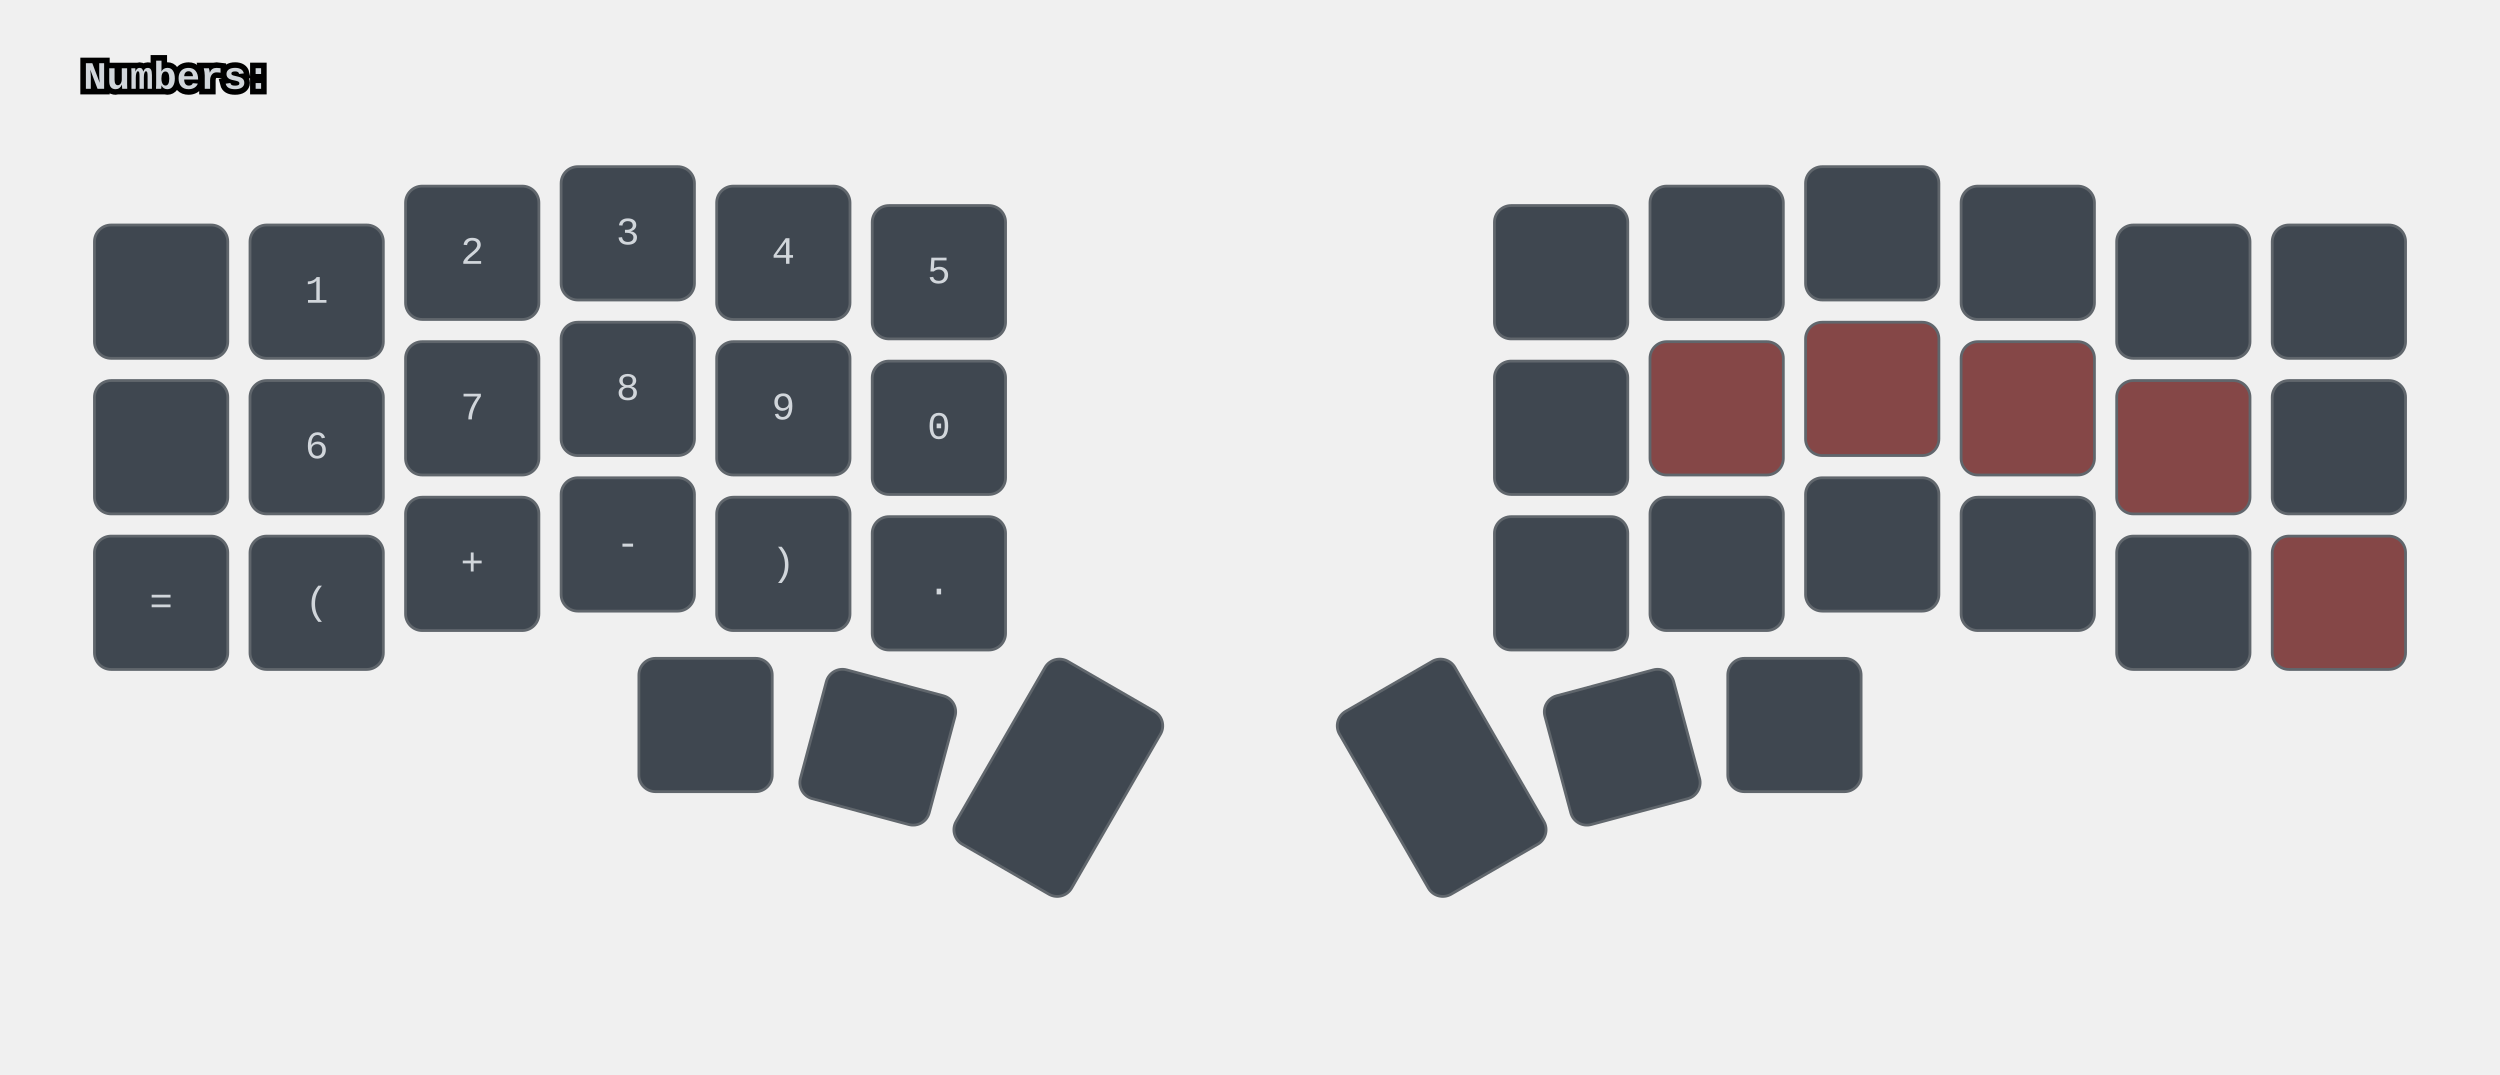
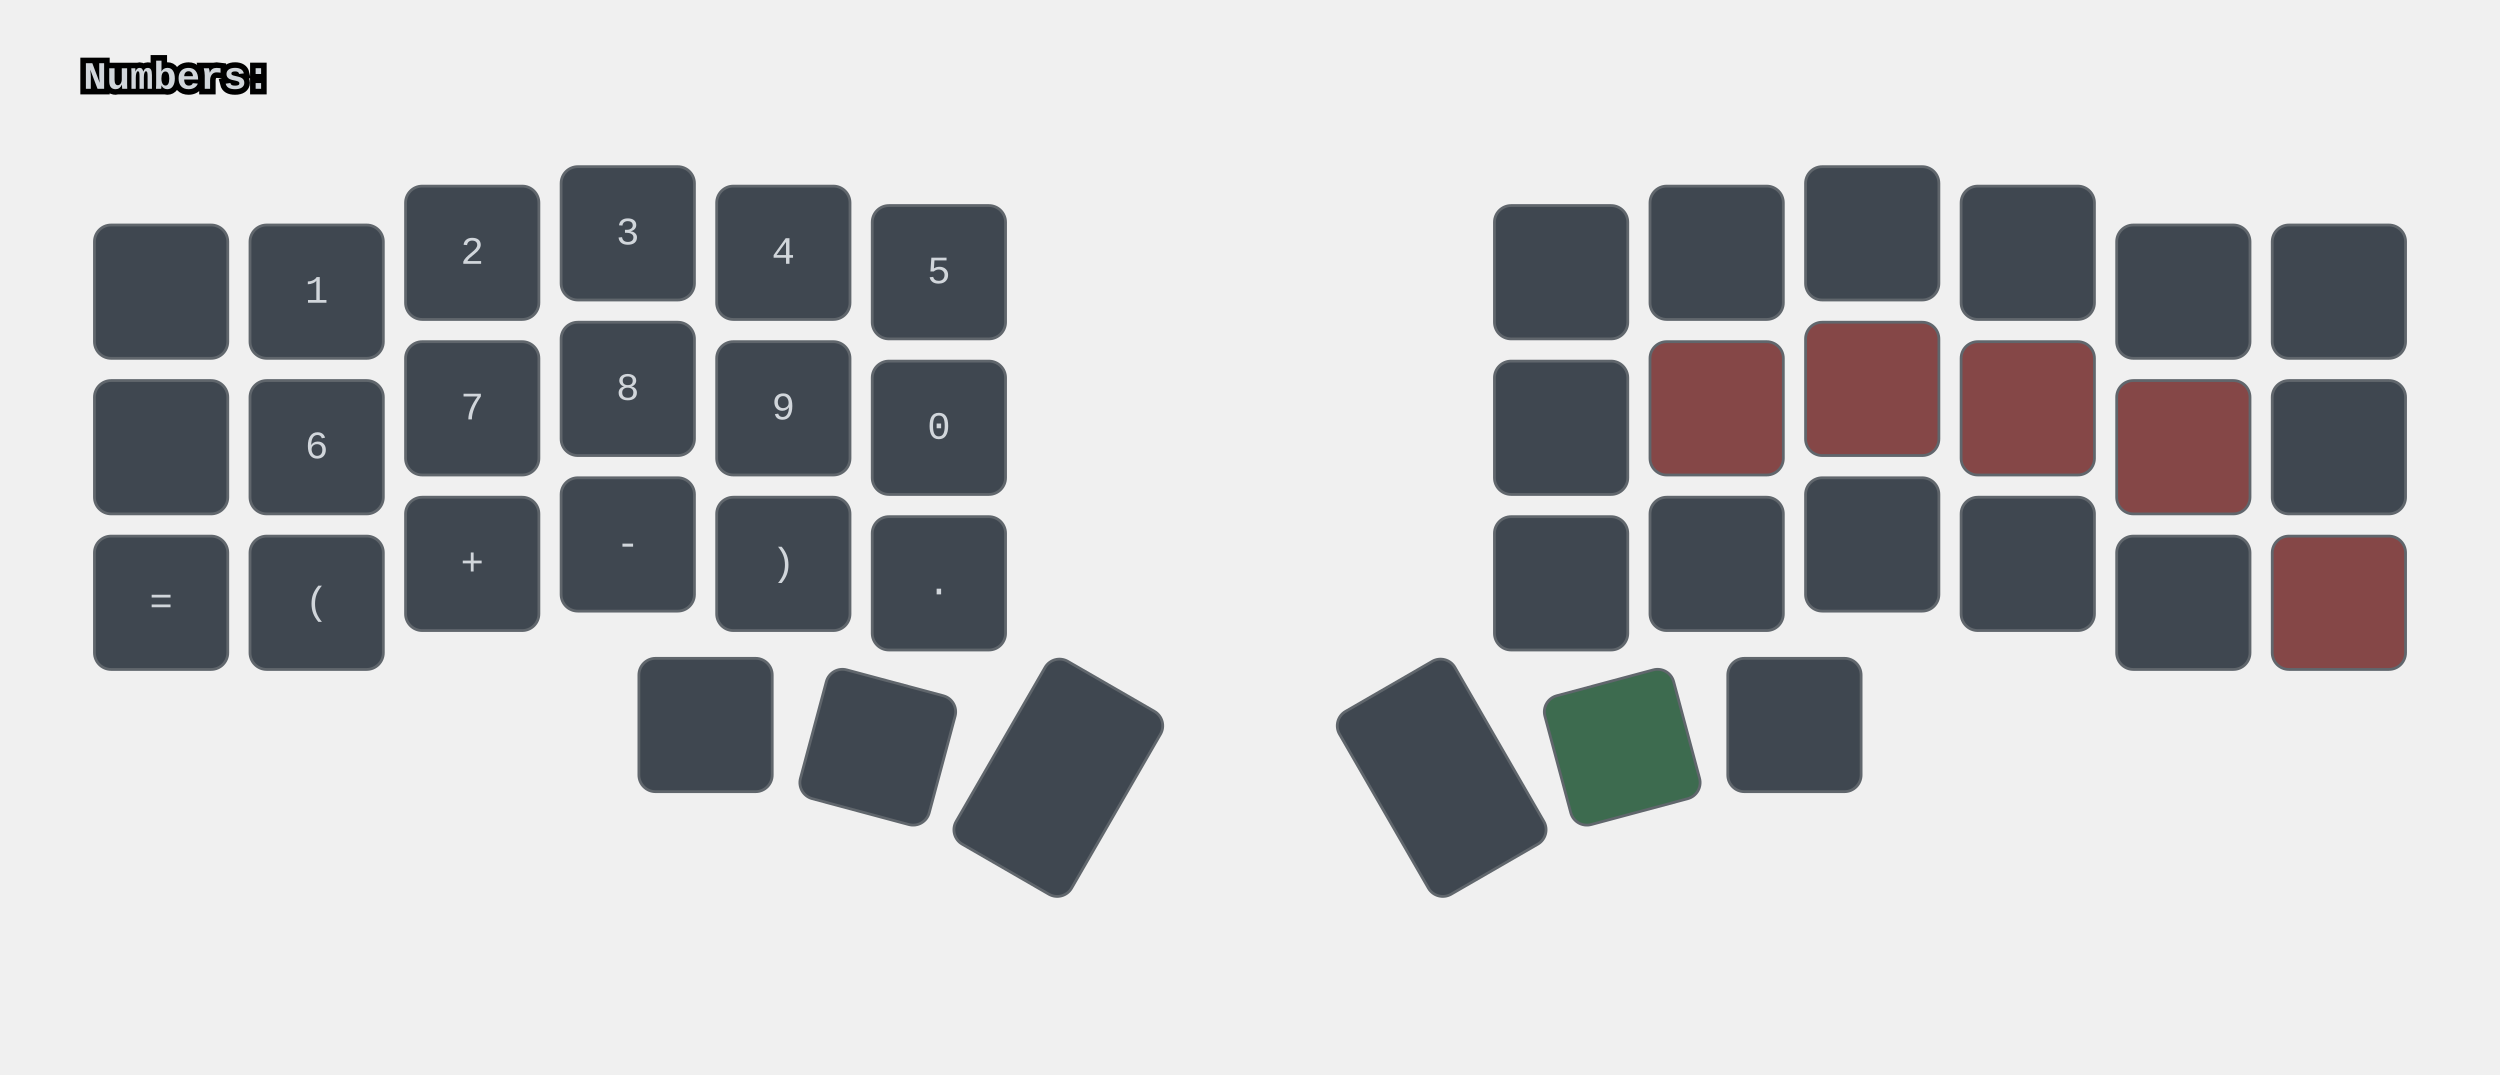
<svg xmlns="http://www.w3.org/2000/svg" xmlns:xlink="http://www.w3.org/1999/xlink" width="900" height="387" viewBox="0 0 900 387" class="keymap">
  <defs>/* start glyphs */
<svg id="mdi:apple-keyboard-caps">
      <svg id="mdi-apple-keyboard-caps" viewBox="0 0 24 24">
        <path d="M15,14V8H17.17L12,2.83L6.83,8H9V14H15M12,0L22,10H17V16H7V10H2L12,0M7,18H17V24H7V18M15,20H9V22H15V20Z" />
      </svg>
    </svg>
    <svg id="mdi:apple-keyboard-command">
      <svg id="mdi-apple-keyboard-command" viewBox="0 0 24 24">
        <path d="M6,2A4,4 0 0,1 10,6V8H14V6A4,4 0 0,1 18,2A4,4 0 0,1 22,6A4,4 0 0,1 18,10H16V14H18A4,4 0 0,1 22,18A4,4 0 0,1 18,22A4,4 0 0,1 14,18V16H10V18A4,4 0 0,1 6,22A4,4 0 0,1 2,18A4,4 0 0,1 6,14H8V10H6A4,4 0 0,1 2,6A4,4 0 0,1 6,2M16,18A2,2 0 0,0 18,20A2,2 0 0,0 20,18A2,2 0 0,0 18,16H16V18M14,10H10V14H14V10M6,16A2,2 0 0,0 4,18A2,2 0 0,0 6,20A2,2 0 0,0 8,18V16H6M8,6A2,2 0 0,0 6,4A2,2 0 0,0 4,6A2,2 0 0,0 6,8H8V6M18,8A2,2 0 0,0 20,6A2,2 0 0,0 18,4A2,2 0 0,0 16,6V8H18Z" />
      </svg>
    </svg>
    <svg id="mdi:apple-keyboard-control">
      <svg id="mdi-apple-keyboard-control" viewBox="0 0 24 24">
        <path d="M19.78,11.78L18.36,13.19L12,6.83L5.64,13.19L4.22,11.78L12,4L19.78,11.78Z" />
      </svg>
    </svg>
    <svg id="mdi:apple-keyboard-option">
      <svg id="mdi-apple-keyboard-option" viewBox="0 0 24 24">
        <path d="M3,4H9.11L16.15,18H21V20H14.88L7.84,6H3V4M14,4H21V6H14V4Z" />
      </svg>
    </svg>
    <svg id="mdi:apple-keyboard-shift">
      <svg id="mdi-apple-keyboard-shift" viewBox="0 0 24 24">
        <path d="M15,18V12H17.17L12,6.83L6.83,12H9V18H15M12,4L22,14H17V20H7V14H2L12,4Z" />
      </svg>
    </svg>
    <svg id="mdi:backspace">
      <svg id="mdi-backspace" viewBox="0 0 24 24">
        <path d="M22,3H7C6.31,3 5.77,3.35 5.41,3.88L0,12L5.41,20.11C5.77,20.64 6.31,21 7,21H22A2,2 0 0,0 24,19V5A2,2 0 0,0 22,3M19,15.59L17.59,17L14,13.41L10.41,17L9,15.59L12.59,12L9,8.41L10.41,7L14,10.59L17.59,7L19,8.41L15.41,12" />
      </svg>
    </svg>
    <svg id="mdi:backspace-reverse">
      <svg id="mdi-backspace-reverse" viewBox="0 0 24 24">
        <path d="M2,21H17C17.7,21 18.2,20.6 18.6,20.1L24,12L18.6,3.9C18.2,3.4 17.7,3 17,3H2A2,2 0 0,0 0,5V19A2,2 0 0,0 2,21M5,8.4L6.4,7L10,10.6L13.6,7L15,8.4L11.4,12L15,15.6L13.6,17L10,13.4L6.4,17L5,15.6L8.6,12" />
      </svg>
    </svg>
    <svg id="mdi:bluetooth-connect">
      <svg id="mdi-bluetooth-connect" viewBox="0 0 24 24">
        <path d="M19,10L17,12L19,14L21,12M14.88,16.29L13,18.17V14.41M13,5.83L14.88,7.71L13,9.58M17.71,7.71L12,2H11V9.58L6.41,5L5,6.41L10.59,12L5,17.58L6.41,19L11,14.41V22H12L17.71,16.29L13.41,12M7,12L5,10L3,12L5,14L7,12Z" />
      </svg>
    </svg>
    <svg id="mdi:bluetooth-off">
      <svg id="mdi-bluetooth-off" viewBox="0 0 24 24">
        <path d="M13,5.83L14.88,7.71L13.28,9.31L14.69,10.72L17.71,7.7L12,2H11V7.03L13,9.03M5.41,4L4,5.41L10.59,12L5,17.59L6.41,19L11,14.41V22H12L16.29,17.71L18.59,20L20,18.59M13,18.17V14.41L14.88,16.29" />
      </svg>
    </svg>
    <svg id="mdi:brightness-5">
      <svg id="mdi-brightness-5" viewBox="0 0 24 24">
        <path d="M12,18A6,6 0 0,1 6,12A6,6 0 0,1 12,6A6,6 0 0,1 18,12A6,6 0 0,1 12,18M20,15.31L23.31,12L20,8.69V4H15.31L12,0.69L8.69,4H4V8.69L0.69,12L4,15.31V20H8.69L12,23.31L15.31,20H20V15.31Z" />
      </svg>
    </svg>
    <svg id="mdi:brightness-7">
      <svg id="mdi-brightness-7" viewBox="0 0 24 24">
        <path d="M12,8A4,4 0 0,0 8,12A4,4 0 0,0 12,16A4,4 0 0,0 16,12A4,4 0 0,0 12,8M12,18A6,6 0 0,1 6,12A6,6 0 0,1 12,6A6,6 0 0,1 18,12A6,6 0 0,1 12,18M20,8.69V4H15.31L12,0.69L8.69,4H4V8.69L0.69,12L4,15.31V20H8.69L12,23.31L15.31,20H20V15.31L23.31,12L20,8.69Z" />
      </svg>
    </svg>
    <svg id="mdi:code-block-tags">
      <svg id="mdi-code-block-tags" viewBox="0 0 24 24">
        <path d="M5.59 3.41L7 4.82L3.82 8L7 11.18L5.59 12.6L1 8L5.59 3.41M11.41 3.41L16 8L11.41 12.6L10 11.18L13.18 8L10 4.82L11.41 3.41M22 6V18C22 19.11 21.11 20 20 20H4C2.9 20 2 19.11 2 18V14H4V18H20V6H17.03V4H20C21.11 4 22 4.89 22 6Z" />
      </svg>
    </svg>
+     <svg id="mdi:code-braces">
+       <svg id="mdi-code-braces" viewBox="0 0 24 24">
+         <path d="M8,3A2,2 0 0,0 6,5V9A2,2 0 0,1 4,11H3V13H4A2,2 0 0,1 6,15V19A2,2 0 0,0 8,21H10V19H8V14A2,2 0 0,0 6,12A2,2 0 0,0 8,10V5H10V3M16,3A2,2 0 0,1 18,5V9A2,2 0 0,0 20,11H21V13H20A2,2 0 0,0 18,15V19A2,2 0 0,1 16,21H14V19H16V14A2,2 0 0,1 18,12A2,2 0 0,1 16,10V5H14V3H16Z" />
+       </svg>
+     </svg>
+     <svg id="mdi:cog-outline">
+       <svg id="mdi-cog-outline" viewBox="0 0 24 24">
+         <path d="M12,8A4,4 0 0,1 16,12A4,4 0 0,1 12,16A4,4 0 0,1 8,12A4,4 0 0,1 12,8M12,10A2,2 0 0,0 10,12A2,2 0 0,0 12,14A2,2 0 0,0 14,12A2,2 0 0,0 12,10M10,22C9.75,22 9.54,21.82 9.5,21.58L9.13,18.93C8.5,18.68 7.96,18.34 7.44,17.94L4.95,18.95C4.73,19.03 4.46,18.95 4.34,18.73L2.34,15.27C2.21,15.05 2.27,14.78 2.46,14.63L4.57,12.97L4.5,12L4.57,11L2.46,9.37C2.27,9.22 2.21,8.95 2.34,8.73L4.34,5.27C4.46,5.05 4.73,4.96 4.95,5.05L7.44,6.05C7.96,5.66 8.5,5.32 9.13,5.07L9.5,2.42C9.54,2.18 9.75,2 10,2H14C14.25,2 14.46,2.18 14.5,2.42L14.87,5.07C15.5,5.32 16.04,5.66 16.56,6.05L19.05,5.05C19.27,4.96 19.54,5.05 19.66,5.27L21.66,8.73C21.79,8.95 21.73,9.22 21.54,9.37L19.43,11L19.5,12L19.43,13L21.54,14.63C21.73,14.78 21.79,15.05 21.66,15.27L19.66,18.73C19.54,18.95 19.27,19.04 19.05,18.95L16.56,17.95C16.04,18.34 15.5,18.68 14.87,18.93L14.5,21.58C14.46,21.82 14.25,22 14,22H10M11.25,4L10.88,6.61C9.68,6.86 8.62,7.5 7.85,8.39L5.44,7.35L4.69,8.65L6.8,10.2C6.4,11.37 6.4,12.64 6.8,13.8L4.68,15.36L5.43,16.66L7.86,15.62C8.63,16.5 9.68,17.14 10.87,17.38L11.24,20H12.76L13.13,17.39C14.32,17.14 15.37,16.5 16.14,15.62L18.57,16.66L19.32,15.36L17.2,13.81C17.6,12.64 17.6,11.37 17.2,10.2L19.31,8.65L18.56,7.35L16.15,8.39C15.38,7.5 14.32,6.86 13.12,6.62L12.75,4H11.25Z" />
+       </svg>
+     </svg>
    <svg id="mdi:content-copy">
      <svg id="mdi-content-copy" viewBox="0 0 24 24">
        <path d="M19,21H8V7H19M19,5H8A2,2 0 0,0 6,7V21A2,2 0 0,0 8,23H19A2,2 0 0,0 21,21V7A2,2 0 0,0 19,5M16,1H4A2,2 0 0,0 2,3V17H4V3H16V1Z" />
      </svg>
    </svg>
    <svg id="mdi:content-cut">
      <svg id="mdi-content-cut" viewBox="0 0 24 24">
        <path d="M19,3L13,9L15,11L22,4V3M12,12.5A0.5,0.5 0 0,1 11.5,12A0.5,0.5 0 0,1 12,11.5A0.5,0.5 0 0,1 12.5,12A0.5,0.5 0 0,1 12,12.5M6,20A2,2 0 0,1 4,18C4,16.89 4.9,16 6,16A2,2 0 0,1 8,18C8,19.11 7.1,20 6,20M6,8A2,2 0 0,1 4,6C4,4.89 4.9,4 6,4A2,2 0 0,1 8,6C8,7.11 7.1,8 6,8M9.64,7.64C9.87,7.14 10,6.59 10,6A4,4 0 0,0 6,2A4,4 0 0,0 2,6A4,4 0 0,0 6,10C6.59,10 7.14,9.87 7.64,9.64L10,12L7.64,14.36C7.14,14.13 6.59,14 6,14A4,4 0 0,0 2,18A4,4 0 0,0 6,22A4,4 0 0,0 10,18C10,17.41 9.87,16.86 9.64,16.36L12,14L19,21H22V20L9.64,7.64Z" />
      </svg>
    </svg>
    <svg id="mdi:content-paste">
      <svg id="mdi-content-paste" viewBox="0 0 24 24">
        <path d="M19,20H5V4H7V7H17V4H19M12,2A1,1 0 0,1 13,3A1,1 0 0,1 12,4A1,1 0 0,1 11,3A1,1 0 0,1 12,2M19,2H14.82C14.4,0.84 13.3,0 12,0C10.7,0 9.6,0.84 9.18,2H5A2,2 0 0,0 3,4V20A2,2 0 0,0 5,22H19A2,2 0 0,0 21,20V4A2,2 0 0,0 19,2Z" />
      </svg>
    </svg>
    <svg id="mdi:dock-window">
      <svg id="mdi-dock-window" viewBox="0 0 24 24">
        <path d="M18 18V20H4A2 2 0 0 1 2 18V8H4V18M22 6V14A2 2 0 0 1 20 16H8A2 2 0 0 1 6 14V6A2 2 0 0 1 8 4H20A2 2 0 0 1 22 6M20 6H8V14H20Z" />
      </svg>
    </svg>
    <svg id="mdi:folder-search-outline">
      <svg id="mdi-folder-search-outline" viewBox="0 0 24 24">
        <path d="M16.5,12C19,12 21,14 21,16.5C21,17.38 20.75,18.21 20.31,18.9L23.39,22L22,23.39L18.88,20.32C18.19,20.75 17.37,21 16.5,21C14,21 12,19 12,16.5C12,14 14,12 16.5,12M16.5,14A2.5,2.5 0 0,0 14,16.5A2.5,2.5 0 0,0 16.5,19A2.5,2.5 0 0,0 19,16.5A2.5,2.5 0 0,0 16.5,14M19,8H3V18H10.17C10.34,18.72 10.63,19.39 11,20H3C1.89,20 1,19.1 1,18V6C1,4.89 1.89,4 3,4H9L11,6H19A2,2 0 0,1 21,8V11.81C20.42,11.26 19.75,10.81 19,10.5V8Z" />
      </svg>
    </svg>
    <svg id="mdi:format-letter-ends-with">
      <svg id="mdi-format-letter-ends-with" viewBox="0 0 24 24">
        <path d="M11.14 4L6.43 16H8.36L9.32 13.43H14.67L15.64 16H17.57L12.86 4M12 6.29L14.03 11.71H9.96M20 14V18H2V20H22V14Z" />
      </svg>
    </svg>
    <svg id="mdi:format-letter-starts-with">
      <svg id="mdi-format-letter-starts-with" viewBox="0 0 24 24">
        <path d="M11.14 4L6.43 16H8.36L9.32 13.43H14.67L15.64 16H17.57L12.86 4M12 6.29L14.03 11.71H9.96M4 18V15H2V20H22V18Z" />
      </svg>
    </svg>
    <svg id="mdi:format-pilcrow-arrow-left">
      <svg id="mdi-format-pilcrow-arrow-left" viewBox="0 0 24 24">
        <path d="M8,17V14L4,18L8,22V19H20V17M10,10V15H12V4H14V15H16V4H18V2H10A4,4 0 0,0 6,6A4,4 0 0,0 10,10Z" />
      </svg>
    </svg>
    <svg id="mdi:format-pilcrow-arrow-right">
      <svg id="mdi-format-pilcrow-arrow-right" viewBox="0 0 24 24">
        <path d="M21,18L17,14V17H5V19H17V22M9,10V15H11V4H13V15H15V4H17V2H9A4,4 0 0,0 5,6A4,4 0 0,0 9,10Z" />
      </svg>
    </svg>
+     <svg id="mdi:keyboard-f1">
+       <svg id="mdi-keyboard-f1" viewBox="0 0 24 24">
+         <path d="M6 7H12V9H8V11H11V13H8V17H6V7M14 7H18V17H16V9H14V7Z" />
+       </svg>
+     </svg>
    <svg id="mdi:keyboard-return">
      <svg id="mdi-keyboard-return" viewBox="0 0 24 24">
        <path d="M19,7V11H5.83L9.41,7.41L8,6L2,12L8,18L9.41,16.58L5.83,13H21V7H19Z" />
      </svg>
    </svg>
    <svg id="mdi:keyboard-space">
      <svg id="mdi-keyboard-space" viewBox="0 0 24 24">
        <path d="M3 15H5V19H19V15H21V19C21 20.1 20.1 21 19 21H5C3.9 21 3 20.1 3 19V15Z" />
      </svg>
    </svg>
    <svg id="mdi:keyboard-tab">
      <svg id="mdi-keyboard-tab" viewBox="0 0 24 24">
        <path d="M20,18H22V6H20M11.59,7.41L15.17,11H1V13H15.17L11.59,16.58L13,18L19,12L13,6L11.59,7.41Z" />
      </svg>
    </svg>
    <svg id="mdi:keyboard-variant">
      <svg id="mdi-keyboard-variant" viewBox="0 0 24 24">
        <path d="M6,16H18V18H6V16M6,13V15H2V13H6M7,15V13H10V15H7M11,15V13H13V15H11M14,15V13H17V15H14M18,15V13H22V15H18M2,10H5V12H2V10M19,12V10H22V12H19M18,12H16V10H18V12M8,12H6V10H8V12M12,12H9V10H12V12M15,12H13V10H15V12M2,9V7H4V9H2M5,9V7H7V9H5M8,9V7H10V9H8M11,9V7H13V9H11M14,9V7H16V9H14M17,9V7H22V9H17Z" />
      </svg>
    </svg>
    <svg id="mdi:lock-outline">
      <svg id="mdi-lock-outline" viewBox="0 0 24 24">
        <path d="M12,17C10.89,17 10,16.1 10,15C10,13.89 10.89,13 12,13A2,2 0 0,1 14,15A2,2 0 0,1 12,17M18,20V10H6V20H18M18,8A2,2 0 0,1 20,10V20A2,2 0 0,1 18,22H6C4.89,22 4,21.1 4,20V10C4,8.89 4.89,8 6,8H7V6A5,5 0 0,1 12,1A5,5 0 0,1 17,6V8H18M12,3A3,3 0 0,0 9,6V8H15V6A3,3 0 0,0 12,3Z" />
      </svg>
    </svg>
+     <svg id="mdi:monitor">
+       <svg id="mdi-monitor" viewBox="0 0 24 24">
+         <path d="M21,16H3V4H21M21,2H3C1.89,2 1,2.89 1,4V16A2,2 0 0,0 3,18H10V20H8V22H16V20H14V18H21A2,2 0 0,0 23,16V4C23,2.89 22.1,2 21,2Z" />
+       </svg>
+     </svg>
    <svg id="mdi:mouse">
      <svg id="mdi-mouse" viewBox="0 0 24 24">
        <path d="M11,1.07C7.05,1.56 4,4.92 4,9H11M4,15A8,8 0 0,0 12,23A8,8 0 0,0 20,15V11H4M13,1.07V9H20C20,4.92 16.94,1.56 13,1.07Z" />
      </svg>
    </svg>
    <svg id="mdi:mouse-left-click-outline">
      <svg id="mdi-mouse-left-click-outline" viewBox="0 0 24 24">
        <path d="M13 9V1.07C13.7 1.16 14.37 1.33 15 1.59C17.33 2.53 19.11 4.53 19.75 7C19.91 7.64 20 8.31 20 9H13M17.66 7C17.18 5.65 16.23 4.5 15 3.81V7H17.66M6 15V13H18V15C18 16.59 17.37 18.12 16.24 19.24C15.12 20.37 13.59 21 12 21C10.41 21 8.88 20.37 7.76 19.24C6.63 18.12 6 16.59 6 15M4 15C4 17.12 4.84 19.16 6.34 20.66C7.84 22.16 9.88 23 12 23C14.12 23 16.16 22.16 17.66 20.66C19.16 19.16 20 17.12 20 15V11H4V15M11 9V1.07C7.06 1.56 4 4.92 4 9H11Z" />
      </svg>
    </svg>
    <svg id="mdi:mouse-right-click-outline">
      <svg id="mdi-mouse-right-click-outline" viewBox="0 0 24 24">
        <path d="M13 9V1.07C16.94 1.56 20 4.92 20 9H13M11 9V1.07C10.3 1.16 9.63 1.33 9 1.59C6.67 2.53 4.89 4.53 4.25 7C4.09 7.64 4 8.31 4 9H11M6.34 7C6.82 5.65 7.78 4.5 9 3.81V7H6.34M6 15V13H18V15C18 16.59 17.37 18.12 16.24 19.24C15.12 20.37 13.59 21 12 21C10.41 21 8.88 20.37 7.76 19.24C6.63 18.12 6 16.59 6 15M4 15C4 17.12 4.84 19.16 6.34 20.66C7.84 22.16 9.88 23 12 23C14.12 23 16.16 22.16 17.66 20.66C19.16 19.16 20 17.12 20 15V11H4V15Z" />
      </svg>
    </svg>
-     <svg id="mdi:numeric-2-box-multiple-outline">
-       <svg id="mdi-numeric-2-box-multiple-outline" viewBox="0 0 24 24">
-         <path d="M17,13H13V11H15A2,2 0 0,0 17,9V7C17,5.89 16.1,5 15,5H11V7H15V9H13A2,2 0 0,0 11,11V15H17M21,17H7V3H21M21,1H7A2,2 0 0,0 5,3V17A2,2 0 0,0 7,19H21A2,2 0 0,0 23,17V3A2,2 0 0,0 21,1M3,5H1V21A2,2 0 0,0 3,23H19V21H3V5Z" />
-       </svg>
-     </svg>
-     <svg id="mdi:numeric-3-box-multiple-outline">
-       <svg id="mdi-numeric-3-box-multiple-outline" viewBox="0 0 24 24">
-         <path d="M17,13V11.5A1.5,1.5 0 0,0 15.5,10A1.5,1.5 0 0,0 17,8.5V7C17,5.89 16.1,5 15,5H11V7H15V9H13V11H15V13H11V15H15A2,2 0 0,0 17,13M3,5H1V21A2,2 0 0,0 3,23H19V21H3M21,17H7V3H21M21,1H7A2,2 0 0,0 5,3V17A2,2 0 0,0 7,19H21A2,2 0 0,0 23,17V3A2,2 0 0,0 21,1Z" />
-       </svg>
-     </svg>
-     <svg id="mdi:numeric-4-box-multiple-outline">
-       <svg id="mdi-numeric-4-box-multiple-outline" viewBox="0 0 24 24">
-         <path d="M21,17H7V3H21M21,1H7A2,2 0 0,0 5,3V17A2,2 0 0,0 7,19H21A2,2 0 0,0 23,17V3A2,2 0 0,0 21,1M15,15H17V5H15V9H13V5H11V11H15M3,5H1V21A2,2 0 0,0 3,23H19V21H3V5Z" />
-       </svg>
-     </svg>
-     <svg id="mdi:numeric-5-box-multiple-outline">
-       <svg id="mdi-numeric-5-box-multiple-outline" viewBox="0 0 24 24">
-         <path d="M17,13V11C17,9.89 16.1,9 15,9H13V7H17V5H11V11H15V13H11V15H15A2,2 0 0,0 17,13M3,5H1V21A2,2 0 0,0 3,23H19V21H3M21,17H7V3H21M21,1H7A2,2 0 0,0 5,3V17A2,2 0 0,0 7,19H21A2,2 0 0,0 23,17V3A2,2 0 0,0 21,1Z" />
-       </svg>
-     </svg>
-     <svg id="mdi:numeric-6-box-multiple-outline">
-       <svg id="mdi-numeric-6-box-multiple-outline" viewBox="0 0 24 24">
-         <path d="M13,11H15V13H13M13,15H15A2,2 0 0,0 17,13V11C17,9.89 16.1,9 15,9H13V7H17V5H13A2,2 0 0,0 11,7V13C11,14.11 11.9,15 13,15M21,17H7V3H21M21,1H7A2,2 0 0,0 5,3V17A2,2 0 0,0 7,19H21A2,2 0 0,0 23,17V3A2,2 0 0,0 21,1M3,5H1V21A2,2 0 0,0 3,23H19V21H3V5Z" />
-       </svg>
-     </svg>
-     <svg id="mdi:numeric-7-box-multiple-outline">
-       <svg id="mdi-numeric-7-box-multiple-outline" viewBox="0 0 24 24">
-         <path d="M13,15L17,7V5H11V7H15L11,15M21,17H7V3H21M21,1H7A2,2 0 0,0 5,3V17A2,2 0 0,0 7,19H21A2,2 0 0,0 23,17V3A2,2 0 0,0 21,1M3,5H1V21A2,2 0 0,0 3,23H19V21H3V5Z" />
-       </svg>
-     </svg>
-     <svg id="mdi:numeric-8-box-multiple-outline">
-       <svg id="mdi-numeric-8-box-multiple-outline" viewBox="0 0 24 24">
-         <path d="M13,11H15V13H13M13,7H15V9H13M13,15H15A2,2 0 0,0 17,13V11.5A1.5,1.5 0 0,0 15.5,10A1.5,1.5 0 0,0 17,8.5V7C17,5.89 16.1,5 15,5H13A2,2 0 0,0 11,7V8.5A1.5,1.5 0 0,0 12.5,10A1.5,1.5 0 0,0 11,11.5V13C11,14.11 11.9,15 13,15M21,17H7V3H21M21,1H7A2,2 0 0,0 5,3V17A2,2 0 0,0 7,19H21A2,2 0 0,0 23,17V3A2,2 0 0,0 21,1M3,5H1V21A2,2 0 0,0 3,23H19V21H3V5Z" />
+     <svg id="mdi:mouse-variant">
+       <svg id="mdi-mouse-variant" viewBox="0 0 24 24">
+         <path d="M14,7H10V2.1C12.28,2.56 14,4.58 14,7M4,7C4,4.58 5.72,2.56 8,2.1V7H4M14,12C14,14.42 12.28,16.44 10,16.9V18A3,3 0 0,0 13,21A3,3 0 0,0 16,18V13A4,4 0 0,1 20,9H22L21,10L22,11H20A2,2 0 0,0 18,13H18V18A5,5 0 0,1 13,23A5,5 0 0,1 8,18V16.9C5.72,16.44 4,14.42 4,12V9H14V12Z" />
+       </svg>
+     </svg>
+     <svg id="mdi:music">
+       <svg id="mdi-music" viewBox="0 0 24 24">
+         <path d="M21,3V15.5A3.5,3.5 0 0,1 17.5,19A3.5,3.5 0 0,1 14,15.5A3.5,3.5 0 0,1 17.5,12C18.04,12 18.55,12.12 19,12.34V6.47L9,8.6V17.5A3.5,3.5 0 0,1 5.5,21A3.5,3.5 0 0,1 2,17.5A3.5,3.5 0 0,1 5.5,14C6.04,14 6.55,14.12 7,14.34V6L21,3Z" />
+       </svg>
+     </svg>
+     <svg id="mdi:numeric">
+       <svg id="mdi-numeric" viewBox="0 0 24 24">
+         <path d="M4,17V9H2V7H6V17H4M22,15C22,16.11 21.1,17 20,17H16V15H20V13H18V11H20V9H16V7H20A2,2 0 0,1 22,9V10.5A1.5,1.5 0 0,1 20.5,12A1.5,1.5 0 0,1 22,13.5V15M14,15V17H8V13C8,11.89 8.9,11 10,11H12V9H8V7H12A2,2 0 0,1 14,9V11C14,12.11 13.1,13 12,13H10V15H14Z" />
      </svg>
    </svg>
    <svg id="mdi:palette-outline">
      <svg id="mdi-palette-outline" viewBox="0 0 24 24">
        <path d="M12,22A10,10 0 0,1 2,12A10,10 0 0,1 12,2C17.5,2 22,6 22,11A6,6 0 0,1 16,17H14.2C13.9,17 13.7,17.2 13.7,17.5C13.7,17.6 13.8,17.7 13.8,17.8C14.2,18.3 14.4,18.9 14.4,19.5C14.5,20.9 13.4,22 12,22M12,4A8,8 0 0,0 4,12A8,8 0 0,0 12,20C12.3,20 12.5,19.8 12.5,19.5C12.5,19.3 12.4,19.2 12.4,19.1C12,18.6 11.8,18.1 11.8,17.5C11.8,16.1 12.9,15 14.3,15H16A4,4 0 0,0 20,11C20,7.1 16.4,4 12,4M6.5,10C7.3,10 8,10.7 8,11.5C8,12.3 7.3,13 6.5,13C5.7,13 5,12.3 5,11.5C5,10.7 5.7,10 6.5,10M9.5,6C10.3,6 11,6.7 11,7.5C11,8.3 10.3,9 9.5,9C8.7,9 8,8.3 8,7.5C8,6.7 8.7,6 9.5,6M14.5,6C15.3,6 16,6.7 16,7.5C16,8.3 15.3,9 14.5,9C13.7,9 13,8.3 13,7.5C13,6.7 13.7,6 14.5,6M17.5,10C18.3,10 19,10.7 19,11.5C19,12.3 18.3,13 17.5,13C16.7,13 16,12.3 16,11.5C16,10.7 16.7,10 17.5,10Z" />
      </svg>
    </svg>
    <svg id="mdi:play-pause">
      <svg id="mdi-play-pause" viewBox="0 0 24 24">
        <path d="M3,5V19L11,12M13,19H16V5H13M18,5V19H21V5" />
      </svg>
    </svg>
    <svg id="mdi:power">
      <svg id="mdi-power" viewBox="0 0 24 24">
        <path d="M16.56,5.44L15.11,6.89C16.84,7.94 18,9.83 18,12A6,6 0 0,1 12,18A6,6 0 0,1 6,12C6,9.83 7.16,7.94 8.88,6.88L7.44,5.44C5.36,6.88 4,9.28 4,12A8,8 0 0,0 12,20A8,8 0 0,0 20,12C20,9.28 18.64,6.88 16.56,5.44M13,3H11V13H13" />
      </svg>
    </svg>
    <svg id="mdi:power-plug-outline">
      <svg id="mdi-power-plug-outline" viewBox="0 0 24 24">
        <path d="M16 7V3H14V7H10V3H8V7C7 7 6 8 6 9V14.5L9.5 18V21H14.5V18L18 14.5V9C18 8 17 7 16 7M16 13.67L13.09 16.59L12.67 17H11.33L10.92 16.59L8 13.67V9.09C8 9.06 8.06 9 8.09 9H15.92C15.95 9 16 9.06 16 9.09V13.67Z" />
      </svg>
    </svg>
    <svg id="mdi:redo">
      <svg id="mdi-redo" viewBox="0 0 24 24">
        <path d="M18.4,10.6C16.55,9 14.15,8 11.5,8C6.85,8 2.92,11.03 1.54,15.22L3.9,16C4.95,12.81 7.95,10.5 11.5,10.5C13.45,10.5 15.23,11.22 16.62,12.38L13,16H22V7L18.4,10.6Z" />
      </svg>
    </svg>
    <svg id="mdi:restart">
      <svg id="mdi-restart" viewBox="0 0 24 24">
        <path d="M12,4C14.1,4 16.1,4.8 17.6,6.3C20.7,9.4 20.7,14.5 17.6,17.6C15.8,19.5 13.3,20.2 10.9,19.9L11.4,17.9C13.1,18.1 14.9,17.5 16.2,16.2C18.5,13.9 18.5,10.1 16.2,7.7C15.1,6.6 13.5,6 12,6V10.6L7,5.6L12,0.6V4M6.3,17.6C3.7,15 3.3,11 5.1,7.9L6.6,9.4C5.5,11.6 5.9,14.4 7.8,16.2C8.3,16.7 8.9,17.1 9.6,17.4L9,19.4C8,19 7.1,18.4 6.3,17.6Z" />
      </svg>
    </svg>
    <svg id="mdi:skip-backward">
      <svg id="mdi-skip-backward" viewBox="0 0 24 24">
        <path d="M20,5V19L13,12M6,5V19H4V5M13,5V19L6,12" />
      </svg>
    </svg>
    <svg id="mdi:skip-forward">
      <svg id="mdi-skip-forward" viewBox="0 0 24 24">
        <path d="M4,5V19L11,12M18,5V19H20V5M11,5V19L18,12" />
      </svg>
    </svg>
    <svg id="mdi:stop">
      <svg id="mdi-stop" viewBox="0 0 24 24">
        <path d="M18,18H6V6H18V18Z" />
      </svg>
    </svg>
    <svg id="mdi:undo">
      <svg id="mdi-undo" viewBox="0 0 24 24">
        <path d="M12.5,8C9.85,8 7.45,9 5.6,10.6L2,7V16H11L7.38,12.38C8.77,11.22 10.54,10.5 12.5,10.5C16.04,10.5 19.05,12.81 20.1,16L22.47,15.22C21.08,11.03 17.15,8 12.5,8Z" />
      </svg>
    </svg>
    <svg id="mdi:unfold-more-horizontal">
      <svg id="mdi-unfold-more-horizontal" viewBox="0 0 24 24">
        <path d="M12,18.17L8.83,15L7.42,16.41L12,21L16.59,16.41L15.17,15M12,5.83L15.17,9L16.58,7.59L12,3L7.41,7.59L8.83,9L12,5.83Z" />
      </svg>
    </svg>
    <svg id="mdi:unfold-more-vertical">
      <svg id="mdi-unfold-more-vertical" viewBox="0 0 24 24">
        <path d="M18.17,12L15,8.83L16.41,7.41L21,12L16.41,16.58L15,15.17L18.17,12M5.83,12L9,15.17L7.59,16.59L3,12L7.59,7.42L9,8.83L5.83,12Z" />
      </svg>
    </svg>
    <svg id="mdi:usb">
      <svg id="mdi-usb" viewBox="0 0 24 24">
        <path d="M15,7V11H16V13H13V5H15L12,1L9,5H11V13H8V10.93C8.7,10.56 9.2,9.85 9.2,9C9.2,7.78 8.21,6.8 7,6.8C5.78,6.8 4.8,7.78 4.8,9C4.8,9.85 5.3,10.56 6,10.93V13A2,2 0 0,0 8,15H11V18.05C10.29,18.41 9.8,19.15 9.8,20A2.2,2.2 0 0,0 12,22.2A2.2,2.2 0 0,0 14.2,20C14.2,19.15 13.71,18.41 13,18.05V15H16A2,2 0 0,0 18,13V11H19V7H15Z" />
      </svg>
    </svg>
    <svg id="mdi:view-dashboard-outline">
      <svg id="mdi-view-dashboard-outline" viewBox="0 0 24 24">
        <path d="M19,5V7H15V5H19M9,5V11H5V5H9M19,13V19H15V13H19M9,17V19H5V17H9M21,3H13V9H21V3M11,3H3V13H11V3M21,11H13V21H21V11M11,15H3V21H11V15Z" />
      </svg>
    </svg>
    <svg id="mdi:volume-minus">
      <svg id="mdi-volume-minus" viewBox="0 0 24 24">
        <path d="M3,9H7L12,4V20L7,15H3V9M14,11H22V13H14V11Z" />
      </svg>
    </svg>
    <svg id="mdi:volume-off">
      <svg id="mdi-volume-off" viewBox="0 0 24 24">
        <path d="M12,4L9.91,6.09L12,8.18M4.27,3L3,4.27L7.73,9H3V15H7L12,20V13.27L16.25,17.53C15.58,18.04 14.83,18.46 14,18.7V20.77C15.38,20.45 16.63,19.82 17.68,18.96L19.73,21L21,19.73L12,10.73M19,12C19,12.94 18.8,13.82 18.46,14.64L19.97,16.15C20.62,14.91 21,13.5 21,12C21,7.72 18,4.14 14,3.23V5.29C16.89,6.15 19,8.83 19,12M16.5,12C16.5,10.23 15.5,8.71 14,7.97V10.18L16.45,12.63C16.5,12.43 16.5,12.21 16.5,12Z" />
      </svg>
    </svg>
    <svg id="mdi:volume-plus">
      <svg id="mdi-volume-plus" viewBox="0 0 24 24">
        <path d="M3,9H7L12,4V20L7,15H3V9M14,11H17V8H19V11H22V13H19V16H17V13H14V11Z" />
      </svg>
    </svg>
    <svg id="mdi:web">
      <svg id="mdi-web" viewBox="0 0 24 24">
        <path d="M16.36,14C16.44,13.34 16.5,12.68 16.5,12C16.5,11.32 16.44,10.66 16.36,10H19.74C19.9,10.64 20,11.31 20,12C20,12.69 19.9,13.36 19.74,14M14.59,19.56C15.19,18.45 15.65,17.25 15.97,16H18.92C17.96,17.65 16.43,18.93 14.59,19.56M14.34,14H9.66C9.56,13.34 9.5,12.68 9.5,12C9.5,11.32 9.56,10.65 9.66,10H14.34C14.43,10.65 14.5,11.32 14.5,12C14.5,12.68 14.43,13.34 14.34,14M12,19.96C11.17,18.76 10.5,17.43 10.09,16H13.91C13.5,17.43 12.83,18.76 12,19.96M8,8H5.08C6.03,6.34 7.57,5.06 9.4,4.44C8.8,5.55 8.35,6.75 8,8M5.08,16H8C8.35,17.25 8.8,18.45 9.4,19.56C7.57,18.93 6.03,17.65 5.08,16M4.26,14C4.1,13.36 4,12.69 4,12C4,11.31 4.1,10.64 4.26,10H7.64C7.56,10.66 7.5,11.32 7.5,12C7.5,12.68 7.56,13.34 7.64,14M12,4.03C12.83,5.23 13.5,6.57 13.91,8H10.09C10.5,6.57 11.17,5.23 12,4.03M18.92,8H15.97C15.65,6.75 15.19,5.55 14.59,4.44C16.43,5.07 17.96,6.34 18.92,8M12,2C6.47,2 2,6.5 2,12A10,10 0 0,0 12,22A10,10 0 0,0 22,12A10,10 0 0,0 12,2Z" />
      </svg>
    </svg>
    <svg id="mdi:window-maximize">
      <svg id="mdi-window-maximize" viewBox="0 0 24 24">
        <path d="M4,4H20V20H4V4M6,8V18H18V8H6Z" />
      </svg>
    </svg>
    <svg id="mdi:window-restore">
      <svg id="mdi-window-restore" viewBox="0 0 24 24">
        <path d="M4,8H8V4H20V16H16V20H4V8M16,8V14H18V6H10V8H16M6,12V18H14V12H6Z" />
      </svg>
    </svg>
  </defs>/* end glyphs */
<style>/* inherit to force styles through use tags */
svg path {
    fill: inherit;
}

/* font and background color specifications */
svg.keymap {
    font-family: SFMono-Regular,Consolas,Liberation Mono,Menlo,monospace;
    font-size: 14px;
    font-kerning: normal;
    text-rendering: optimizeLegibility;
    fill: #24292e;
}

/* default key styling */
rect.key {
    fill: #f6f8fa;
}

rect.key, rect.combo {
    stroke: #c9cccf;
    stroke-width: 1;
}

/* default key side styling, only used is draw_key_sides is set */
rect.side {
    filter: brightness(90%);
}

/* color accent for combo boxes */
rect.combo, rect.combo-separate {
    fill: #cdf;
}

/* color accent for held keys */
rect.held, rect.combo.held {
    fill: #fdd;
}

/* color accent for ghost (optional) keys */
rect.ghost, rect.combo.ghost {
    stroke-dasharray: 4, 4;
    stroke-width: 2;
}

text {
    text-anchor: middle;
    dominant-baseline: middle;
}

/* styling for layer labels */
text.label {
    font-weight: bold;
    text-anchor: start;
    stroke: white;
    stroke-width: 4;
    paint-order: stroke;
}

/* styling for optional footer */
text.footer {
    text-anchor: end;
    dominant-baseline: auto;
    stroke: white;
    stroke-width: 4;
    paint-order: stroke;
}

/* styling for combo tap, and key non-tap label text */
text.combo, text.hold, text.shifted, text.left, text.right, text.tl, text.tr, text.bl, text.br {
    font-size: 11px;
}

text.hold, text.bl, text.br {
    text-anchor: middle;
    dominant-baseline: auto;
}

text.shifted, text.tl, text.tr {
    text-anchor: middle;
    dominant-baseline: hanging;
}

text.left, text.tl, text.bl {
    text-anchor: start;
}

text.right, text.tr, text.br {
    text-anchor: end;
}

text.layer-activator {
    text-decoration: underline;
}

/* styling for hold/shifted label text in combo box */
text.combo.hold, text.combo.shifted, text.combo.left, text.combo.right {
    font-size: 8px;
}

/* lighter symbol for transparent keys */
text.trans {
    fill: #7b7e81;
}

/* styling for combo dendrons */
path.combo {
    stroke-width: 1;
    stroke: gray;
    fill: none;
}

/* Start Tabler Icons Cleanup */
/* cannot use height/width with glyphs */
.icon-tabler &gt; path {
    fill: inherit;
    stroke: inherit;
    stroke-width: 2;
}
/* hide tabler's default box */
.icon-tabler &gt; path[stroke="none"][fill="none"] {
    visibility: hidden;
}
/* End Tabler Icons Cleanup */

svg.keymap { fill: #d1d6db; }
rect.key { fill: #3f4750; }
rect.key, rect.combo { stroke: #60666c; }
rect.combo, rect.combo-separate { fill: #1f3d7a; }
rect.held, rect.combo.held { fill: #854747; }
text.label, text.footer { stroke: black; }
text.trans { fill: #7e8184; }
path.combo { stroke: #7f7f7f; }

rect.ghost { fill: #7b7e81; }
+ rect.layer-key { fill: #3d6b4f; }
+ /* Layer icons (layer_legend_map) are drawn larger than the other glyphs.
+    They scale around the key center, the origin of each key's coordinates:
+    Chrome misplaces transform-box: fill-box on use elements. An icon below
+    the key action spans y 8 to 20 (48px keys, inner_pad_h 4), so
+    translate(-5px) keeps its bottom edge in place: 20 * (1 - 1.25) = -5. */
+ use.tap[class~="mdi:arrow-all"], use.tap[class~="mdi:numeric"],
+ use.tap[class~="mdi:code-braces"], use.tap[class~="mdi:music"],
+ use.tap[class~="mdi:mouse-variant"], use.tap[class~="mdi:keyboard-f1"],
+ use.tap[class~="mdi:monitor"], use.tap[class~="mdi:cog-outline"] {
+   transform: scale(1.4);
+ }
+ use.hold[class~="mdi:arrow-all"], use.hold[class~="mdi:numeric"],
+ use.hold[class~="mdi:code-braces"], use.hold[class~="mdi:music"],
+ use.hold[class~="mdi:mouse-variant"], use.hold[class~="mdi:keyboard-f1"],
+ use.hold[class~="mdi:monitor"], use.hold[class~="mdi:cog-outline"] {
+   transform: translate(0px, -5px) scale(1.25);
+ }
</style>
  <g transform="translate(30, 0)" class="layer-Numbers">
    <text x="0" y="28" class="label" id="Numbers">Numbers:</text>
    <g transform="translate(0, 56)">
      <g transform="translate(28, 49)" class="key keypos-0">
        <rect rx="6" ry="6" x="-24" y="-24" width="48" height="48" class="key" />
        <use href="#mdi:keyboard-return" xlink:href="#mdi:keyboard-return" x="-7" y="-7" height="14" width="14.0" class="key tap glyph mdi:keyboard-return" />
      </g>
      <g transform="translate(84, 49)" class="key keypos-1">
        <rect rx="6" ry="6" x="-24" y="-24" width="48" height="48" class="key" />
        <text x="0" y="0" class="key tap">1</text>
      </g>
      <g transform="translate(140, 35)" class="key keypos-2">
        <rect rx="6" ry="6" x="-24" y="-24" width="48" height="48" class="key" />
        <text x="0" y="0" class="key tap">2</text>
      </g>
      <g transform="translate(196, 28)" class="key keypos-3">
        <rect rx="6" ry="6" x="-24" y="-24" width="48" height="48" class="key" />
        <text x="0" y="0" class="key tap">3</text>
      </g>
      <g transform="translate(252, 35)" class="key keypos-4">
        <rect rx="6" ry="6" x="-24" y="-24" width="48" height="48" class="key" />
        <text x="0" y="0" class="key tap">4</text>
      </g>
      <g transform="translate(308, 42)" class="key keypos-5">
        <rect rx="6" ry="6" x="-24" y="-24" width="48" height="48" class="key" />
        <text x="0" y="0" class="key tap">5</text>
      </g>
      <g transform="translate(532, 42)" class="key keypos-6">
        <rect rx="6" ry="6" x="-24" y="-24" width="48" height="48" class="key" />
      </g>
      <g transform="translate(588, 35)" class="key keypos-7">
        <rect rx="6" ry="6" x="-24" y="-24" width="48" height="48" class="key" />
      </g>
      <g transform="translate(644, 28)" class="key keypos-8">
        <rect rx="6" ry="6" x="-24" y="-24" width="48" height="48" class="key" />
      </g>
      <g transform="translate(700, 35)" class="key keypos-9">
        <rect rx="6" ry="6" x="-24" y="-24" width="48" height="48" class="key" />
      </g>
      <g transform="translate(756, 49)" class="key keypos-10">
        <rect rx="6" ry="6" x="-24" y="-24" width="48" height="48" class="key" />
      </g>
      <g transform="translate(812, 49)" class="key keypos-11">
        <rect rx="6" ry="6" x="-24" y="-24" width="48" height="48" class="key" />
      </g>
      <g transform="translate(28, 105)" class="key keypos-12">
        <rect rx="6" ry="6" x="-24" y="-24" width="48" height="48" class="key" />
        <use href="#mdi:keyboard-tab" xlink:href="#mdi:keyboard-tab" x="-7" y="-7" height="14" width="14.0" class="key tap glyph mdi:keyboard-tab" />
      </g>
      <g transform="translate(84, 105)" class="key keypos-13">
        <rect rx="6" ry="6" x="-24" y="-24" width="48" height="48" class="key" />
        <text x="0" y="0" class="key tap">6</text>
      </g>
      <g transform="translate(140, 91)" class="key keypos-14">
        <rect rx="6" ry="6" x="-24" y="-24" width="48" height="48" class="key" />
        <text x="0" y="0" class="key tap">7</text>
      </g>
      <g transform="translate(196, 84)" class="key keypos-15">
        <rect rx="6" ry="6" x="-24" y="-24" width="48" height="48" class="key" />
        <text x="0" y="0" class="key tap">8</text>
      </g>
      <g transform="translate(252, 91)" class="key keypos-16">
        <rect rx="6" ry="6" x="-24" y="-24" width="48" height="48" class="key" />
        <text x="0" y="0" class="key tap">9</text>
      </g>
      <g transform="translate(308, 98)" class="key keypos-17">
        <rect rx="6" ry="6" x="-24" y="-24" width="48" height="48" class="key" />
        <text x="0" y="0" class="key tap">0</text>
      </g>
      <g transform="translate(532, 98)" class="key keypos-18">
        <rect rx="6" ry="6" x="-24" y="-24" width="48" height="48" class="key" />
      </g>
      <g transform="translate(588, 91)" class="key held keypos-19">
        <rect rx="6" ry="6" x="-24" y="-24" width="48" height="48" class="key held" />
        <use href="#mdi:apple-keyboard-shift" xlink:href="#mdi:apple-keyboard-shift" x="-7" y="-7" height="14" width="14.0" class="key held tap glyph mdi:apple-keyboard-shift" />
      </g>
      <g transform="translate(644, 84)" class="key held keypos-20">
        <rect rx="6" ry="6" x="-24" y="-24" width="48" height="48" class="key held" />
        <use href="#mdi:apple-keyboard-control" xlink:href="#mdi:apple-keyboard-control" x="-7" y="-7" height="14" width="14.0" class="key held tap glyph mdi:apple-keyboard-control" />
      </g>
      <g transform="translate(700, 91)" class="key held keypos-21">
        <rect rx="6" ry="6" x="-24" y="-24" width="48" height="48" class="key held" />
        <use href="#mdi:apple-keyboard-option" xlink:href="#mdi:apple-keyboard-option" x="-7" y="-7" height="14" width="14.0" class="key held tap glyph mdi:apple-keyboard-option" />
      </g>
      <g transform="translate(756, 105)" class="key held keypos-22">
        <rect rx="6" ry="6" x="-24" y="-24" width="48" height="48" class="key held" />
        <use href="#mdi:apple-keyboard-command" xlink:href="#mdi:apple-keyboard-command" x="-7" y="-7" height="14" width="14.0" class="key held tap glyph mdi:apple-keyboard-command" />
      </g>
      <g transform="translate(812, 105)" class="key keypos-23">
        <rect rx="6" ry="6" x="-24" y="-24" width="48" height="48" class="key" />
      </g>
      <g transform="translate(28, 161)" class="key keypos-24">
        <rect rx="6" ry="6" x="-24" y="-24" width="48" height="48" class="key" />
        <text x="0" y="0" class="key tap">=</text>
      </g>
      <g transform="translate(84, 161)" class="key keypos-25">
        <rect rx="6" ry="6" x="-24" y="-24" width="48" height="48" class="key" />
        <text x="0" y="0" class="key tap">(</text>
      </g>
      <g transform="translate(140, 147)" class="key keypos-26">
        <rect rx="6" ry="6" x="-24" y="-24" width="48" height="48" class="key" />
        <text x="0" y="0" class="key tap">+</text>
      </g>
      <g transform="translate(196, 140)" class="key keypos-27">
        <rect rx="6" ry="6" x="-24" y="-24" width="48" height="48" class="key" />
        <text x="0" y="0" class="key tap">-</text>
      </g>
      <g transform="translate(252, 147)" class="key keypos-28">
        <rect rx="6" ry="6" x="-24" y="-24" width="48" height="48" class="key" />
        <text x="0" y="0" class="key tap">)</text>
      </g>
      <g transform="translate(308, 154)" class="key keypos-29">
        <rect rx="6" ry="6" x="-24" y="-24" width="48" height="48" class="key" />
        <text x="0" y="0" class="key tap">.</text>
      </g>
      <g transform="translate(532, 154)" class="key keypos-30">
        <rect rx="6" ry="6" x="-24" y="-24" width="48" height="48" class="key" />
      </g>
      <g transform="translate(588, 147)" class="key keypos-31">
        <rect rx="6" ry="6" x="-24" y="-24" width="48" height="48" class="key" />
      </g>
      <g transform="translate(644, 140)" class="key keypos-32">
        <rect rx="6" ry="6" x="-24" y="-24" width="48" height="48" class="key" />
      </g>
      <g transform="translate(700, 147)" class="key keypos-33">
        <rect rx="6" ry="6" x="-24" y="-24" width="48" height="48" class="key" />
      </g>
      <g transform="translate(756, 161)" class="key keypos-34">
        <rect rx="6" ry="6" x="-24" y="-24" width="48" height="48" class="key" />
      </g>
      <g transform="translate(812, 161)" class="key held keypos-35">
        <rect rx="6" ry="6" x="-24" y="-24" width="48" height="48" class="key held" />
        <use href="#mdi:web" xlink:href="#mdi:web" x="-7" y="-7" height="14" width="14.0" class="key held tap glyph mdi:web" />
      </g>
      <g transform="translate(224, 205)" class="key keypos-36">
        <rect rx="6" ry="6" x="-24" y="-24" width="48" height="48" class="key" />
        <use href="#mdi:lock-outline" xlink:href="#mdi:lock-outline" x="-7" y="-7" height="14" width="14.0" class="key tap glyph mdi:lock-outline" />
      </g>
      <g transform="translate(286, 213) rotate(15.0)" class="key keypos-37">
        <rect rx="6" ry="6" x="-24" y="-24" width="48" height="48" class="key" />
        <use href="#mdi:backspace" xlink:href="#mdi:backspace" x="-7" y="-7" height="14" width="14.0" class="key tap glyph mdi:backspace" />
        <use href="#mdi:backspace-reverse" xlink:href="#mdi:backspace-reverse" x="-5" y="-20" height="10" width="10.0" class="key shifted glyph mdi:backspace-reverse" />
      </g>
      <g transform="translate(351, 224) rotate(30.0)" class="key keypos-38">
        <rect rx="6" ry="6" x="-24" y="-38" width="48" height="76" class="key" />
        <use href="#mdi:keyboard-space" xlink:href="#mdi:keyboard-space" x="-7" y="-7" height="14" width="14.0" class="key tap glyph mdi:keyboard-space" />
      </g>
      <g transform="translate(489, 224) rotate(-30.0)" class="key keypos-39">
        <rect rx="6" ry="6" x="-24" y="-38" width="48" height="76" class="key" />
      </g>
-       <g transform="translate(554, 213) rotate(-15.0)" class="key keypos-40">
-         <rect rx="6" ry="6" x="-24" y="-24" width="48" height="48" class="key" />
+       <g transform="translate(554, 213) rotate(-15.0)" class="key layer-key keypos-40">
+         <rect rx="6" ry="6" x="-24" y="-24" width="48" height="48" class="key layer-key" />
+         <use href="#mdi:numeric" xlink:href="#mdi:numeric" x="-7" y="-7" height="14" width="14.0" class="key layer-key tap glyph mdi:numeric" />
      </g>
      <g transform="translate(616, 205)" class="key keypos-41">
        <rect rx="6" ry="6" x="-24" y="-24" width="48" height="48" class="key" />
      </g>
    </g>
  </g>
</svg>
